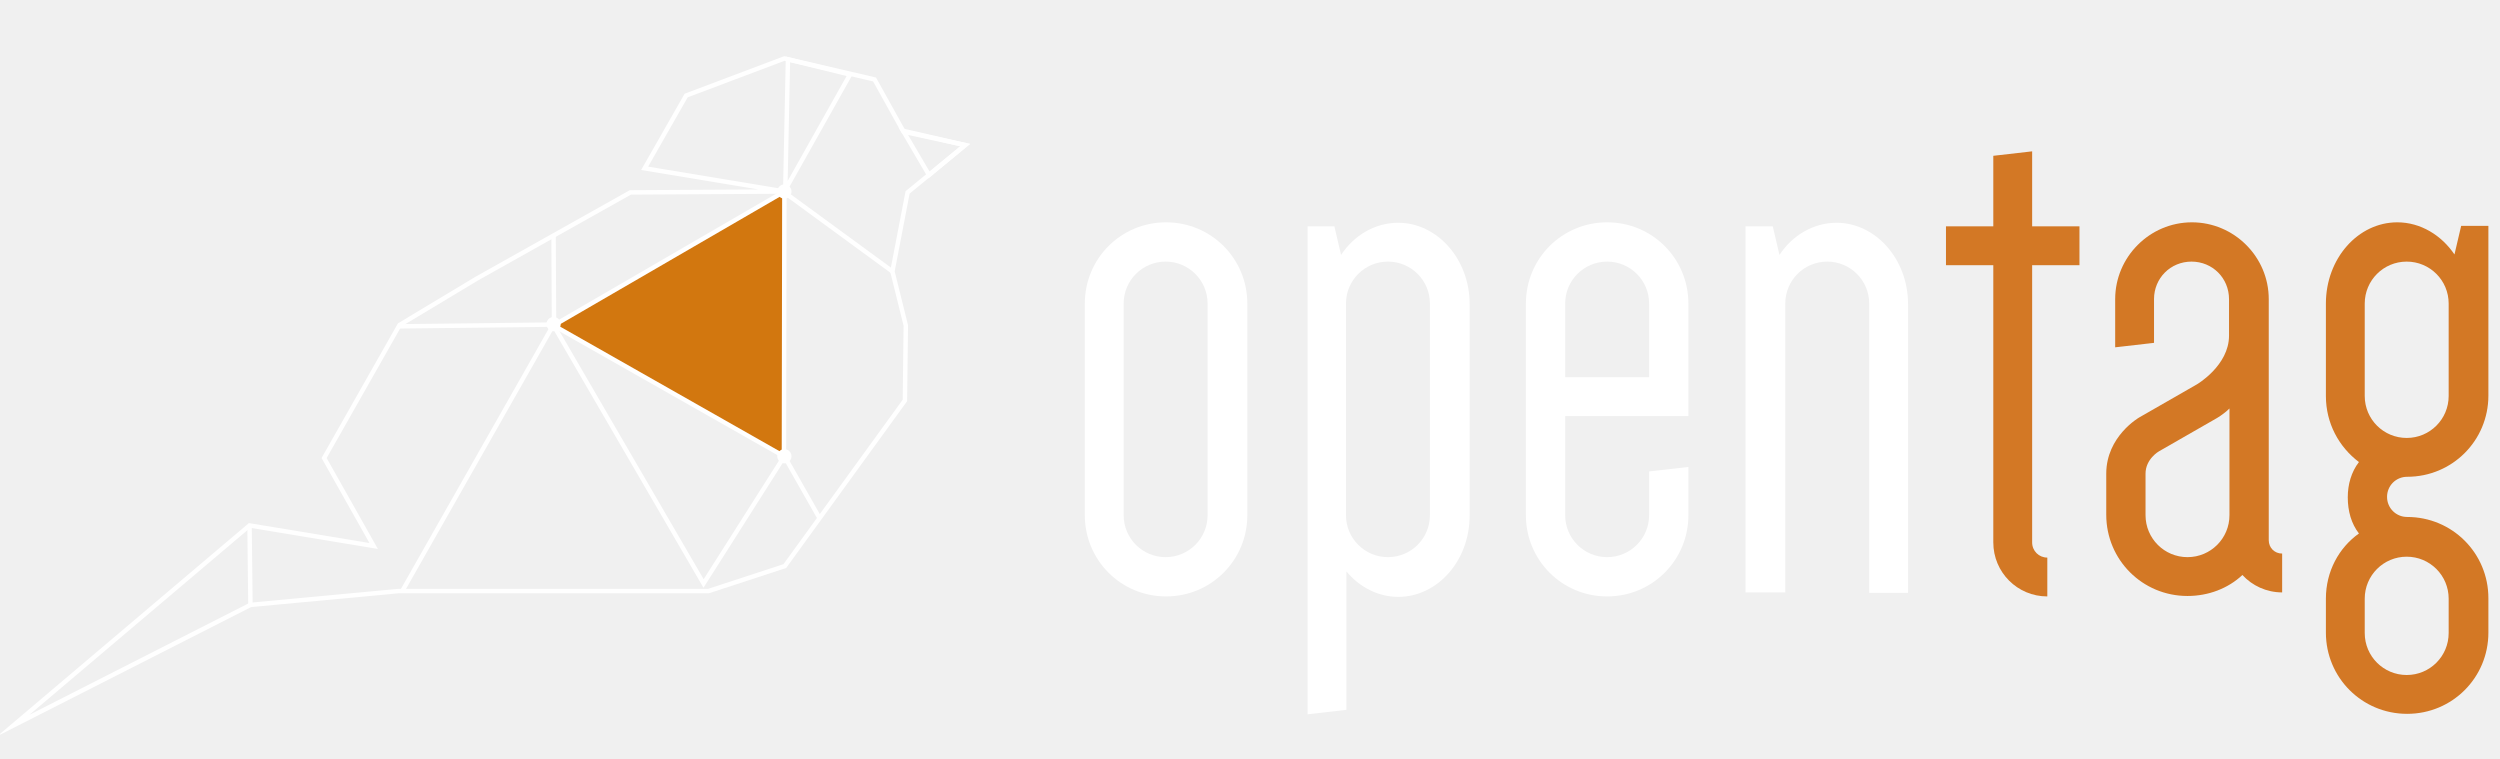
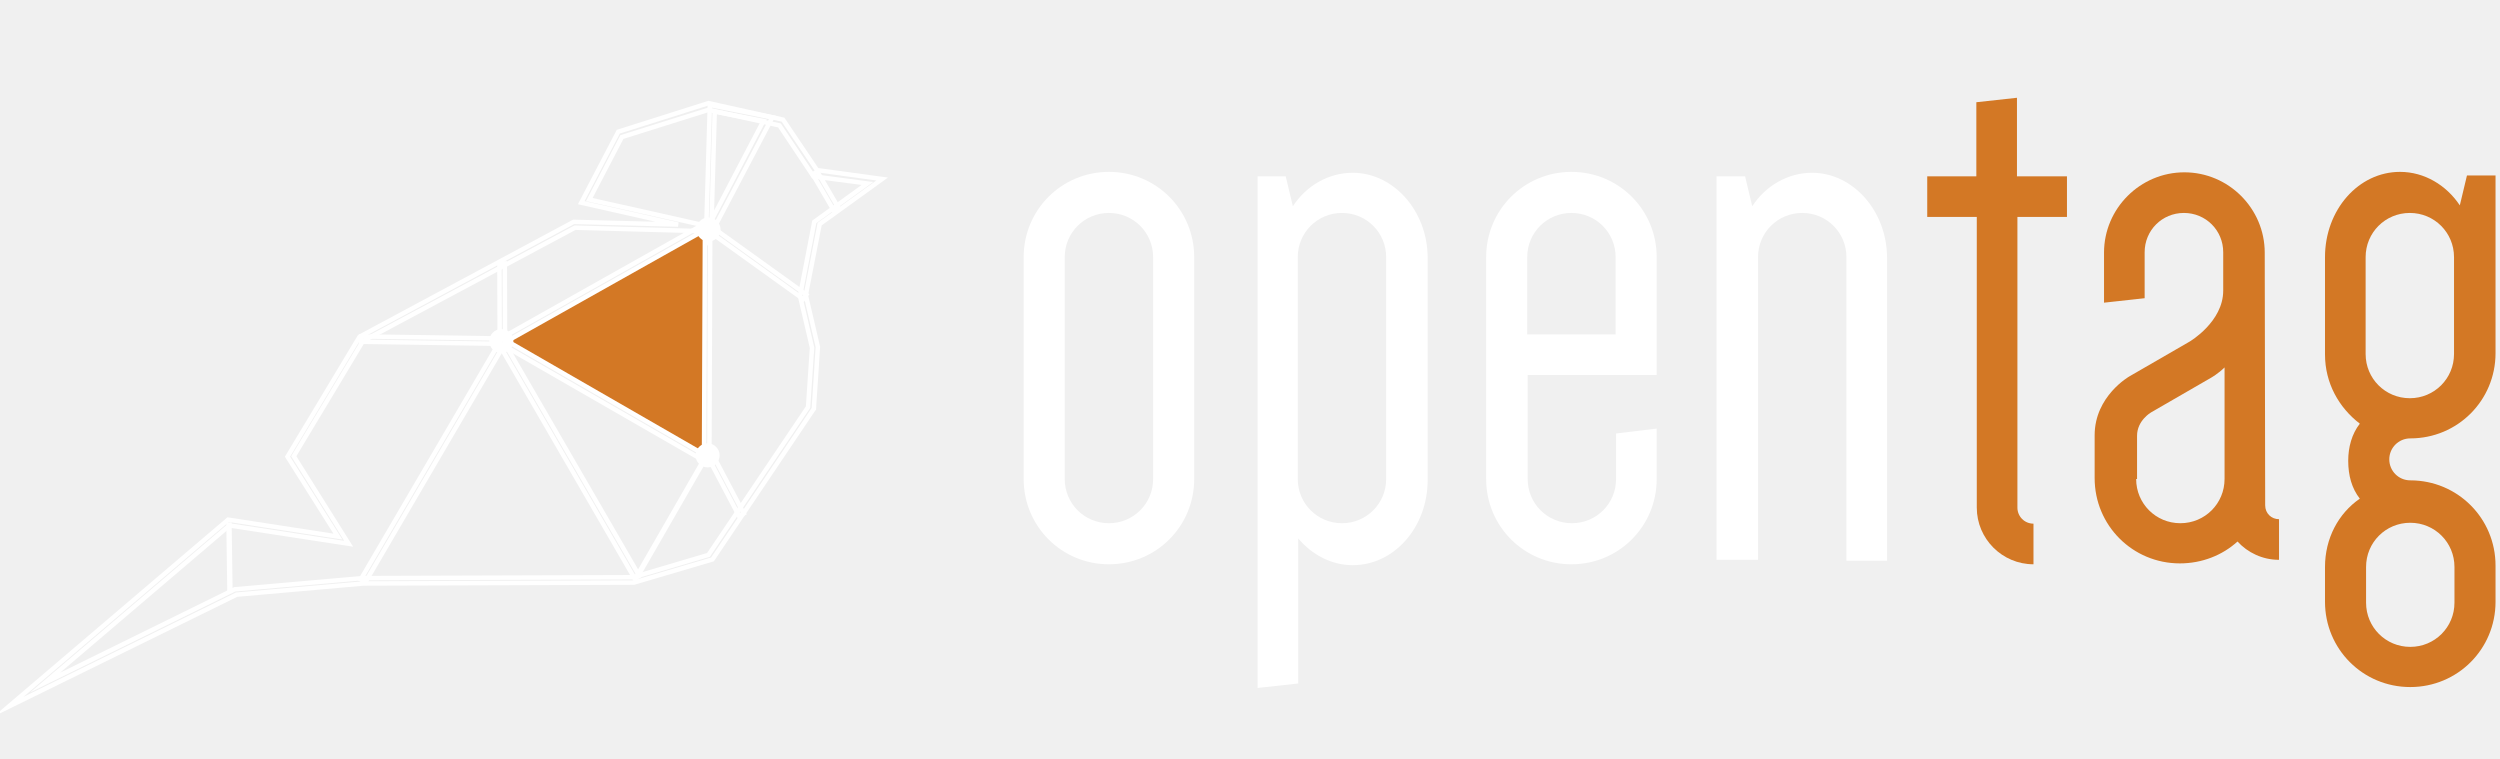
<svg xmlns="http://www.w3.org/2000/svg" version="1.1" id="Camada_1" x="0px" y="0px" viewBox="0 0 560 170" style="enable-background:new 0 0 560 170;" xml:space="preserve">
  <style type="text/css">
- 	.st0{fill:none;stroke:#FFFFFF;stroke-width:0.995;stroke-miterlimit:10;}
- 	.st1{fill:#D2770F;stroke:#FFFFFF;stroke-width:0.995;stroke-miterlimit:10;}
- 	.st2{fill:#FFFFFF;stroke:#FFFFFF;stroke-width:0.995;stroke-miterlimit:10;}
- 	.st3{fill:#FFFFFF;}
- 	.st4{fill:#D37825;}
+ 	.st0{fill:#FFFFFF;}
+ 	.st1{fill:#D37825;}
+ 	.st2{fill:none;stroke:#FFFFFF;stroke-miterlimit:10;}
</style>
  <g>
-     <polygon class="st0" points="89.5,72.8 106.8,62.4 141.2,43.1 175.7,42.9 144.4,37.7 153.7,21.4 175.7,13.1 195.9,17.8 202.4,29.5    216.2,32.5 203.3,43.1 199.9,60.8 202.9,72.9 202.7,89.7 175.8,126.8 158.7,132.4 133.3,132.4 89.2,132.4 56.1,135.5 3,162.5    55.9,117.7 83.7,122.3 72.6,102.6  " />
-     <polygon class="st1" points="175.7,42.9 175.6,102.2 124,72.9  " />
-     <polygon class="st0" points="202.3,29.3 208.1,39.2 216.2,32.5  " />
-     <line class="st0" x1="56.1" y1="135.7" x2="55.9" y2="118" />
-     <polygon class="st0" points="176.5,13.3 175.9,42.5 190.4,16.7  " />
-     <line class="st0" x1="175.7" y1="43.1" x2="199.9" y2="60.8" />
-     <path class="st2" d="M176.8,42.9c0,0.6-0.5,1.1-1.1,1.1c-0.6,0-1.1-0.5-1.1-1.1c0-0.6,0.5-1.1,1.1-1.1   C176.3,41.8,176.8,42.3,176.8,42.9z" />
-     <polyline class="st0" points="124,72.9 157.6,130.7 175.7,102.2  " />
-     <line class="st0" x1="124" y1="52.8" x2="124.1" y2="73" />
-     <line class="st0" x1="124.4" y1="72.7" x2="89.3" y2="73.1" />
-     <line class="st0" x1="124" y1="72.7" x2="90.1" y2="132.4" />
-     <path class="st2" d="M125.1,72.6c0,0.6-0.5,1.1-1.1,1.1c-0.6,0-1.1-0.5-1.1-1.1c0-0.6,0.5-1.1,1.1-1.1   C124.6,71.5,125.1,72,125.1,72.6z" />
-     <line class="st2" x1="175.7" y1="102.2" x2="183.6" y2="116.1" />
-     <path class="st2" d="M176.8,102.2c0,0.6-0.5,1.1-1.1,1.1c-0.6,0-1.1-0.5-1.1-1.1c0-0.6,0.5-1.1,1.1-1.1   C176.3,101.1,176.8,101.6,176.8,102.2z" />
    <g>
-       <path class="st3" d="M243,68c0-10.1,8.1-18.2,18.2-18.2s18.2,8.1,18.2,18.2v47.4c0,10.1-8.1,18.2-18.2,18.2s-18.2-8.1-18.2-18.2    V68z M251.7,115.4c0,5.2,4.2,9.4,9.4,9.4c5.2,0,9.4-4.2,9.4-9.4V68c0-5.2-4.2-9.4-9.4-9.4c-5.2,0-9.4,4.2-9.4,9.4V115.4z" />
-       <path class="st3" d="M292.8,50.7h6.1l1.5,6.4c2.9-4.4,7.6-7.2,12.8-7.2c8.7,0,16,8.1,16,18.2v47.4c0,10.1-7.2,18.2-16,18.2    c-4.5,0-8.7-2.2-11.6-5.7V159l-8.7,1V50.7z M301.5,115.4c0,5.2,4.2,9.4,9.4,9.4c5.2,0,9.4-4.2,9.4-9.4V68c0-5.2-4.2-9.4-9.4-9.4    c-5.2,0-9.4,4.2-9.4,9.4V115.4z" />
-       <path class="st3" d="M378.2,104.6v10.8c0,10.1-8.1,18.2-18.2,18.2c-10.1,0-18.2-8.1-18.2-18.2V68c0-10.1,8.1-18.2,18.2-18.2    c10.1,0,18.2,8.1,18.2,18.2v25.2h-27.6v22.2c0,5.2,4.2,9.4,9.4,9.4c5.2,0,9.4-4.2,9.4-9.4v-9.8L378.2,104.6z M350.6,84.5h18.8V68    c0-5.2-4.2-9.4-9.4-9.4c-5.2,0-9.4,4.2-9.4,9.4V84.5z" />
-       <path class="st3" d="M391,132.7V50.7h6.1l1.5,6.4c2.9-4.4,7.6-7.2,12.8-7.2c8.7,0,16,8.1,16,18.2v64.7h-8.7V68    c0-5.2-4.2-9.4-9.4-9.4c-5.2,0-9.4,4.2-9.4,9.4v64.7H391z" />
-       <path class="st4" d="M435.9,50.7h10.6V34.9l8.7-1v16.8h10.6v8.7h-10.6v62.1c0,1.9,1.5,3.4,3.4,3.4v8.7c-6.7,0-12.1-5.4-12.1-12.1    V59.4h-10.6V50.7z" />
-       <path class="st4" d="M508.2,121c0,1.7,1.3,3,3,3v8.7c-3.5,0-6.7-1.5-8.9-3.9c-3.2,3-7.6,4.7-12.3,4.7c-10.1,0-18.2-8.1-18.2-18.2    v-9.2c0-8.4,7.4-12.6,7.4-12.6l12.9-7.4c0,0,7.2-4.2,7.2-10.9V67c0-4.7-3.7-8.4-8.4-8.4c-4.7,0-8.4,3.7-8.4,8.4v9.8l-8.7,1V67    c0-9.4,7.7-17.2,17.2-17.2c9.4,0,17.2,7.7,17.2,17.2V121z M480.6,115.4c0,5.2,4.2,9.4,9.4,9.4c5.2,0,9.4-4.2,9.4-9.4V91.5    c-1.3,1.3-2.9,2.2-2.9,2.2l-12.9,7.4c0,0-3,1.7-3,5V115.4z" />
-       <path class="st4" d="M521,134.1c0-6.1,2.9-11.4,7.4-14.6c-1.7-2.2-2.5-5-2.5-8.1c0-2.9,0.8-5.7,2.5-7.9c-4.5-3.4-7.4-8.7-7.4-14.8    V68c0-10.1,7.2-18.2,16-18.2c5.2,0,9.9,2.9,12.8,7.2l1.5-6.4h6.1v38c0,10.1-8.1,18.2-18.2,18.2c-2.5,0-4.5,2-4.5,4.5    s2,4.5,4.5,4.5c10.1,0,18.2,8.1,18.2,18.2v7.7c0,10.1-8.1,18.2-18.2,18.2c-10.1,0-18.2-8.1-18.2-18.2V134.1z M548.5,68    c0-5.2-4.2-9.4-9.4-9.4c-5.2,0-9.4,4.2-9.4,9.4v20.7c0,5.2,4.2,9.4,9.4,9.4c5.2,0,9.4-4.2,9.4-9.4V68z M529.7,141.8    c0,5.2,4.2,9.4,9.4,9.4c5.2,0,9.4-4.2,9.4-9.4v-7.7c0-5.2-4.2-9.4-9.4-9.4c-5.2,0-9.4,4.2-9.4,9.4V141.8z" />
+       <path class="st0" d="M229.3,57.6c0-10.6,8.5-19.1,19.1-19.1c10.6,0,19.1,8.5,19.1,19.1v49.7c0,10.6-8.5,19.1-19.1,19.1    c-10.6,0-19.1-8.5-19.1-19.1L229.3,57.6L229.3,57.6z M238.5,107.3c0,5.5,4.4,9.9,9.9,9.9c5.5,0,9.9-4.4,9.9-9.9V57.6    c0-5.5-4.4-9.9-9.9-9.9c-5.5,0-9.9,4.4-9.9,9.9L238.5,107.3L238.5,107.3z" />
+       <path class="st0" d="M281.6,39.5h6.4l1.6,6.7c3-4.6,8-7.5,13.4-7.5c9.1,0,16.8,8.5,16.8,19.1v49.7c0,10.6-7.5,19.1-16.8,19.1    c-4.7,0-9.1-2.3-12.2-6v32.5l-9.1,1V39.5H281.6z M290.7,107.3c0,5.5,4.4,9.9,9.9,9.9s9.9-4.4,9.9-9.9V57.6c0-5.5-4.4-9.9-9.9-9.9    c-5.5,0-9.9,4.4-9.9,9.9V107.3z" />
+       <path class="st0" d="M371.1,96v11.3c0,10.6-8.5,19.1-19.1,19.1c-10.6,0-19.1-8.5-19.1-19.1V57.6c0-10.6,8.5-19.1,19.1-19.1    c10.6,0,19.1,8.5,19.1,19.1v26.4h-28.9v23.3c0,5.5,4.4,9.9,9.9,9.9s9.9-4.4,9.9-9.9V97.1L371.1,96z M342.2,74.9h19.7V57.6    c0-5.5-4.4-9.9-9.9-9.9c-5.5,0-9.9,4.4-9.9,9.9V74.9z" />
+       <path class="st0" d="M384.5,125.5v-86h6.4l1.6,6.7c3-4.6,8-7.5,13.4-7.5c9.1,0,16.8,8.5,16.8,19.1v67.8h-9.1V57.6    c0-5.5-4.4-9.9-9.9-9.9c-5.5,0-9.9,4.4-9.9,9.9v67.8H384.5z" />
+       <path class="st1" d="M431.6,39.5h11.1V22.9l9.1-1v17.6H463v9.1h-11.1v65.1c0,2,1.6,3.6,3.6,3.6v9.1c-7,0-12.7-5.7-12.7-12.7V48.6    h-11.1V39.5z" />
+       <path class="st1" d="M507.4,113.2c0,1.8,1.4,3.1,3.1,3.1v9.1c-3.7,0-7-1.6-9.3-4.1c-3.4,3.1-8,4.9-12.9,4.9    c-10.6,0-19.1-8.5-19.1-19.1v-9.6c0-8.8,7.8-13.2,7.8-13.2l13.5-7.8c0,0,7.5-4.4,7.5-11.4v-8.6c0-4.9-3.9-8.8-8.8-8.8    c-4.9,0-8.8,3.9-8.8,8.8v10.3l-9.1,1V56.6c0-9.9,8.1-18,18-18c9.9,0,18,8.1,18,18L507.4,113.2L507.4,113.2z M478.5,107.3    c0,5.5,4.4,9.9,9.9,9.9c5.5,0,9.9-4.4,9.9-9.9V82.3c-1.4,1.4-3,2.3-3,2.3l-13.5,7.8c0,0-3.1,1.8-3.1,5.2V107.3z" />
+       <path class="st1" d="M520.8,127c0-6.4,3-12,7.8-15.3c-1.8-2.3-2.6-5.2-2.6-8.5c0-3,0.8-6,2.6-8.3c-4.7-3.6-7.8-9.1-7.8-15.5V57.6    c0-10.6,7.5-19.1,16.8-19.1c5.5,0,10.4,3,13.4,7.5l1.6-6.7h6.4v39.8c0,10.6-8.5,19.1-19.1,19.1c-2.6,0-4.7,2.1-4.7,4.7    c0,2.6,2.1,4.7,4.7,4.7c10.6,0,19.1,8.5,19.1,19.1v8.1c0,10.6-8.5,19.1-19.1,19.1c-10.6,0-19.1-8.5-19.1-19.1L520.8,127L520.8,127    z M549.7,57.6c0-5.5-4.4-9.9-9.9-9.9s-9.9,4.4-9.9,9.9v21.7c0,5.5,4.4,9.9,9.9,9.9s9.9-4.4,9.9-9.9V57.6z M530,135    c0,5.5,4.4,9.9,9.9,9.9s9.9-4.4,9.9-9.9V127c0-5.5-4.4-9.9-9.9-9.9s-9.9,4.4-9.9,9.9V135z" />
+     </g>
+   </g>
+   <g>
+     <path class="st2" d="M1.9,158.3l49.2-41.9l24.6,3.8l-11.3-17.9l16.1-26.8l0.1-0.1l47.9-25.7l23.4,0.6l-21.7-4.9l8.3-15.9l20.2-6.4   l16.7,3.7l7.6,11.3l14.6,2l-14,10.1l-3.1,15.9l2.7,11.6l0,0.1l-0.9,13.8l-0.1,0.1l-22.6,33.6l-17.6,5.2l-60.6,0.2L53,133.2   L1.9,158.3z M51.4,117.7l-41.3,35.2L52.6,132l0.1,0l28.5-2.5l60.6-0.2l16.9-5l22.3-33.1l0.9-13.3l-2.7-11.6l3.2-16.6l11.9-8.6   l-12.1-1.6l-7.6-11.4l-15.9-3.5l-19.4,6.1l-7.3,14l26.3,5.9l-0.2,1.2L128.8,51L81.3,76.4l-15.5,25.8l12.3,19.6L51.4,117.7z" />
+     <rect x="66.3" y="103.2" transform="matrix(0.5048 -0.8632 0.8632 0.5048 -41.7456 134.9265)" class="st2" width="61" height="1.2" />
+     <rect x="127.2" y="73.9" transform="matrix(0.8654 -0.501 0.501 0.8654 -34.6968 77.9646)" class="st2" width="1.2" height="59.4" />
+     <rect x="134.6" y="114.7" transform="matrix(0.499 -0.8666 0.8666 0.499 -24.45 188.3746)" class="st0" width="32.2" height="1.2" />
+     <rect x="161.8" y="100.5" transform="matrix(0.8847 -0.4662 0.4662 0.8847 -31.7826 88.1945)" class="st2" width="1.2" height="15.7" />
+     <rect x="95.6" y="60.9" transform="matrix(1.460051e-02 -0.9999 0.9999 1.460051e-02 18.5771 171.2615)" class="st2" width="1.2" height="30.5" />
+     <rect x="111.9" y="59" transform="matrix(1 -3.269105e-03 3.269105e-03 1 -0.2204 0.3683)" class="st2" width="1.2" height="17.1" />
+     <path class="st2" d="M158.1,54.6l0.9-31.1l14,2.8L158.1,54.6z M160.1,25l-0.7,24.3l11.6-22.2L160.1,25z" />
+     <rect x="50.8" y="117" transform="matrix(0.9999 -1.407722e-02 1.407722e-02 0.9999 -1.7534 0.7355)" class="st0" width="1.2" height="15.8" />
+     <rect x="169.2" y="46.1" transform="matrix(0.5834 -0.8122 0.8122 0.5834 22.8153 162.4677)" class="st2" width="1.2" height="25.8" />
+     <rect x="184.3" y="38.1" transform="matrix(0.8638 -0.5039 0.5039 0.8638 3.641 98.995)" class="st2" width="1.2" height="9.3" />
+     <g>
+       <polygon class="st1" points="157.7,51.5 157.4,101.8 113.2,76.4   " />
+       <path class="st2" d="M158.9,103.9l-47.8-27.5l48-27L158.9,103.9z M113.6,76.4l44.1,25.4l0.2-50.3L113.6,76.4z" />
+     </g>
+     <g>
+       <circle class="st2" cx="112.3" cy="76.4" r="1.6" />
+       <path class="st2" d="M112.3,78.6c-1.2,0-2.2-1-2.2-2.2c0-1.2,1-2.2,2.2-2.2s2.2,1,2.2,2.2C114.5,77.6,113.5,78.6,112.3,78.6z     M112.3,75.5c-0.5,0-0.9,0.4-0.9,0.9c0,0.5,0.4,0.9,0.9,0.9s0.9-0.4,0.9-0.9C113.3,75.9,112.9,75.5,112.3,75.5z" />
+     </g>
+     <g>
+       <path class="st2" d="M160.3,51.5c0,0.9-0.7,1.6-1.6,1.6c-0.9,0-1.6-0.7-1.6-1.6c0-0.9,0.7-1.6,1.6-1.6    C159.6,49.9,160.3,50.6,160.3,51.5z" />
+       <path class="st2" d="M158.7,53.6c-1.2,0-2.2-1-2.2-2.2s1-2.2,2.2-2.2c1.2,0,2.2,1,2.2,2.2S159.9,53.6,158.7,53.6z M158.7,50.5    c-0.5,0-0.9,0.4-0.9,0.9s0.4,0.9,0.9,0.9c0.5,0,0.9-0.4,0.9-0.9S159.2,50.5,158.7,50.5z" />
+     </g>
+     <g>
+       <path class="st2" d="M160.1,102c0,0.9-0.7,1.6-1.6,1.6c-0.9,0-1.6-0.7-1.6-1.6c0-0.9,0.7-1.6,1.6-1.6    C159.4,100.5,160.1,101.1,160.1,102z" />
+       <path class="st2" d="M158.5,104.2c-1.2,0-2.2-1-2.2-2.2s1-2.2,2.2-2.2c1.2,0,2.2,1,2.2,2.2S159.7,104.2,158.5,104.2z M158.5,101.1    c-0.5,0-0.9,0.4-0.9,0.9s0.4,0.9,0.9,0.9c0.5,0,0.9-0.4,0.9-0.9S159,101.1,158.5,101.1z" />
    </g>
  </g>
</svg>
